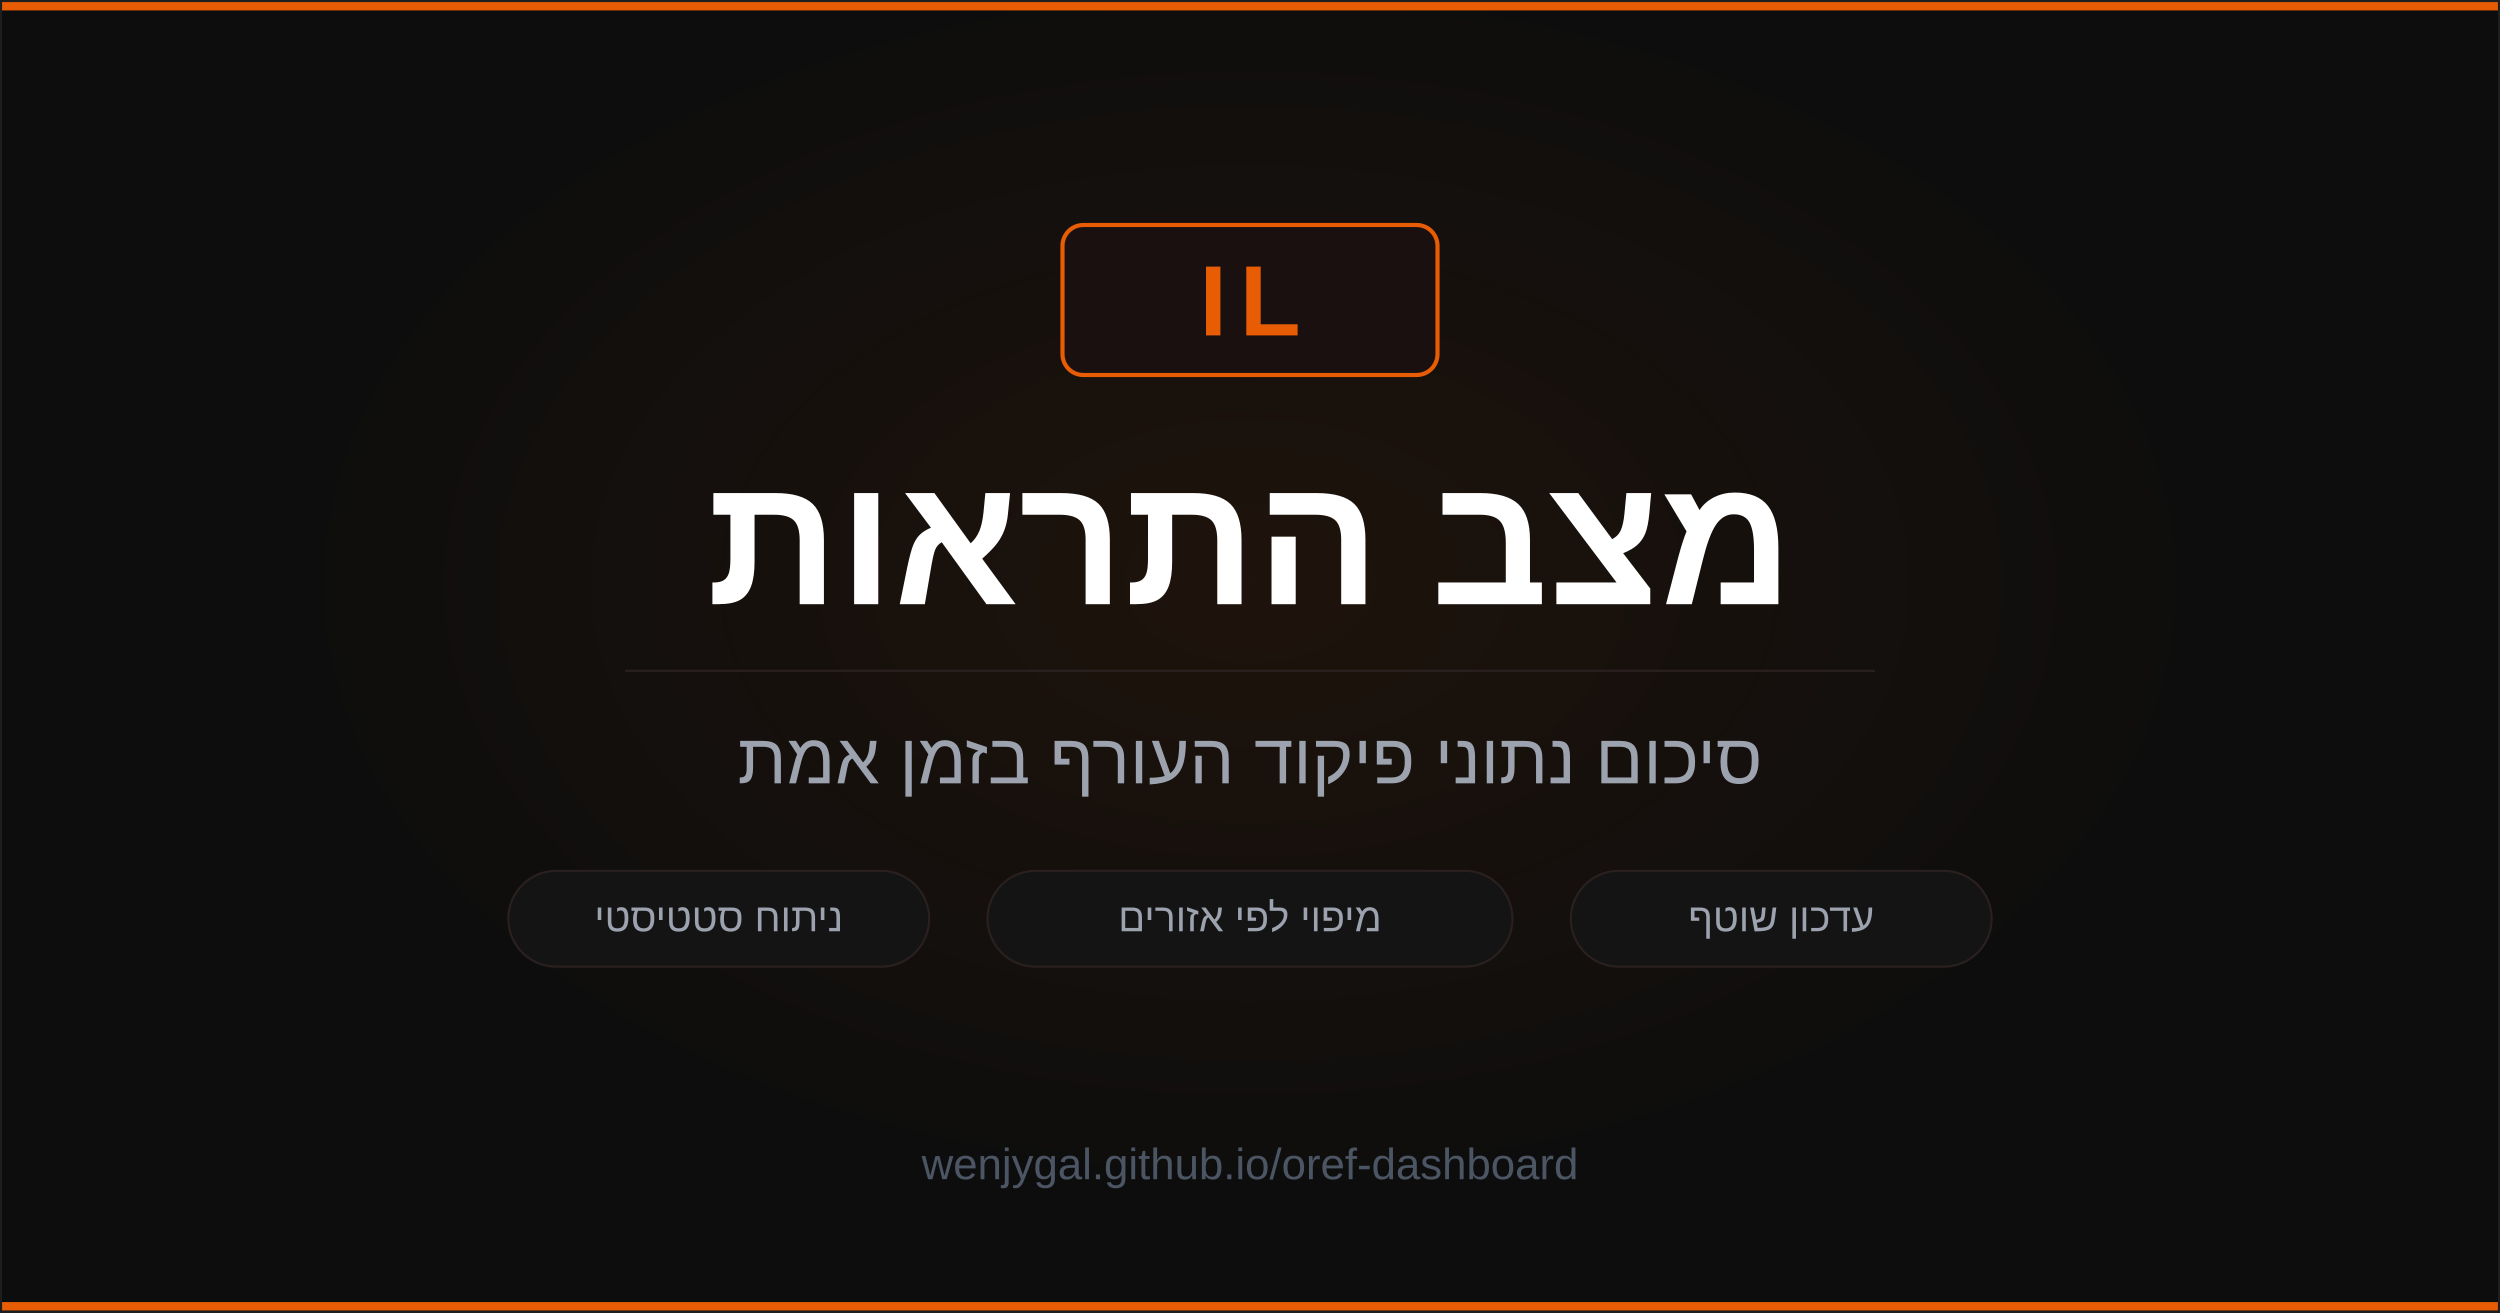
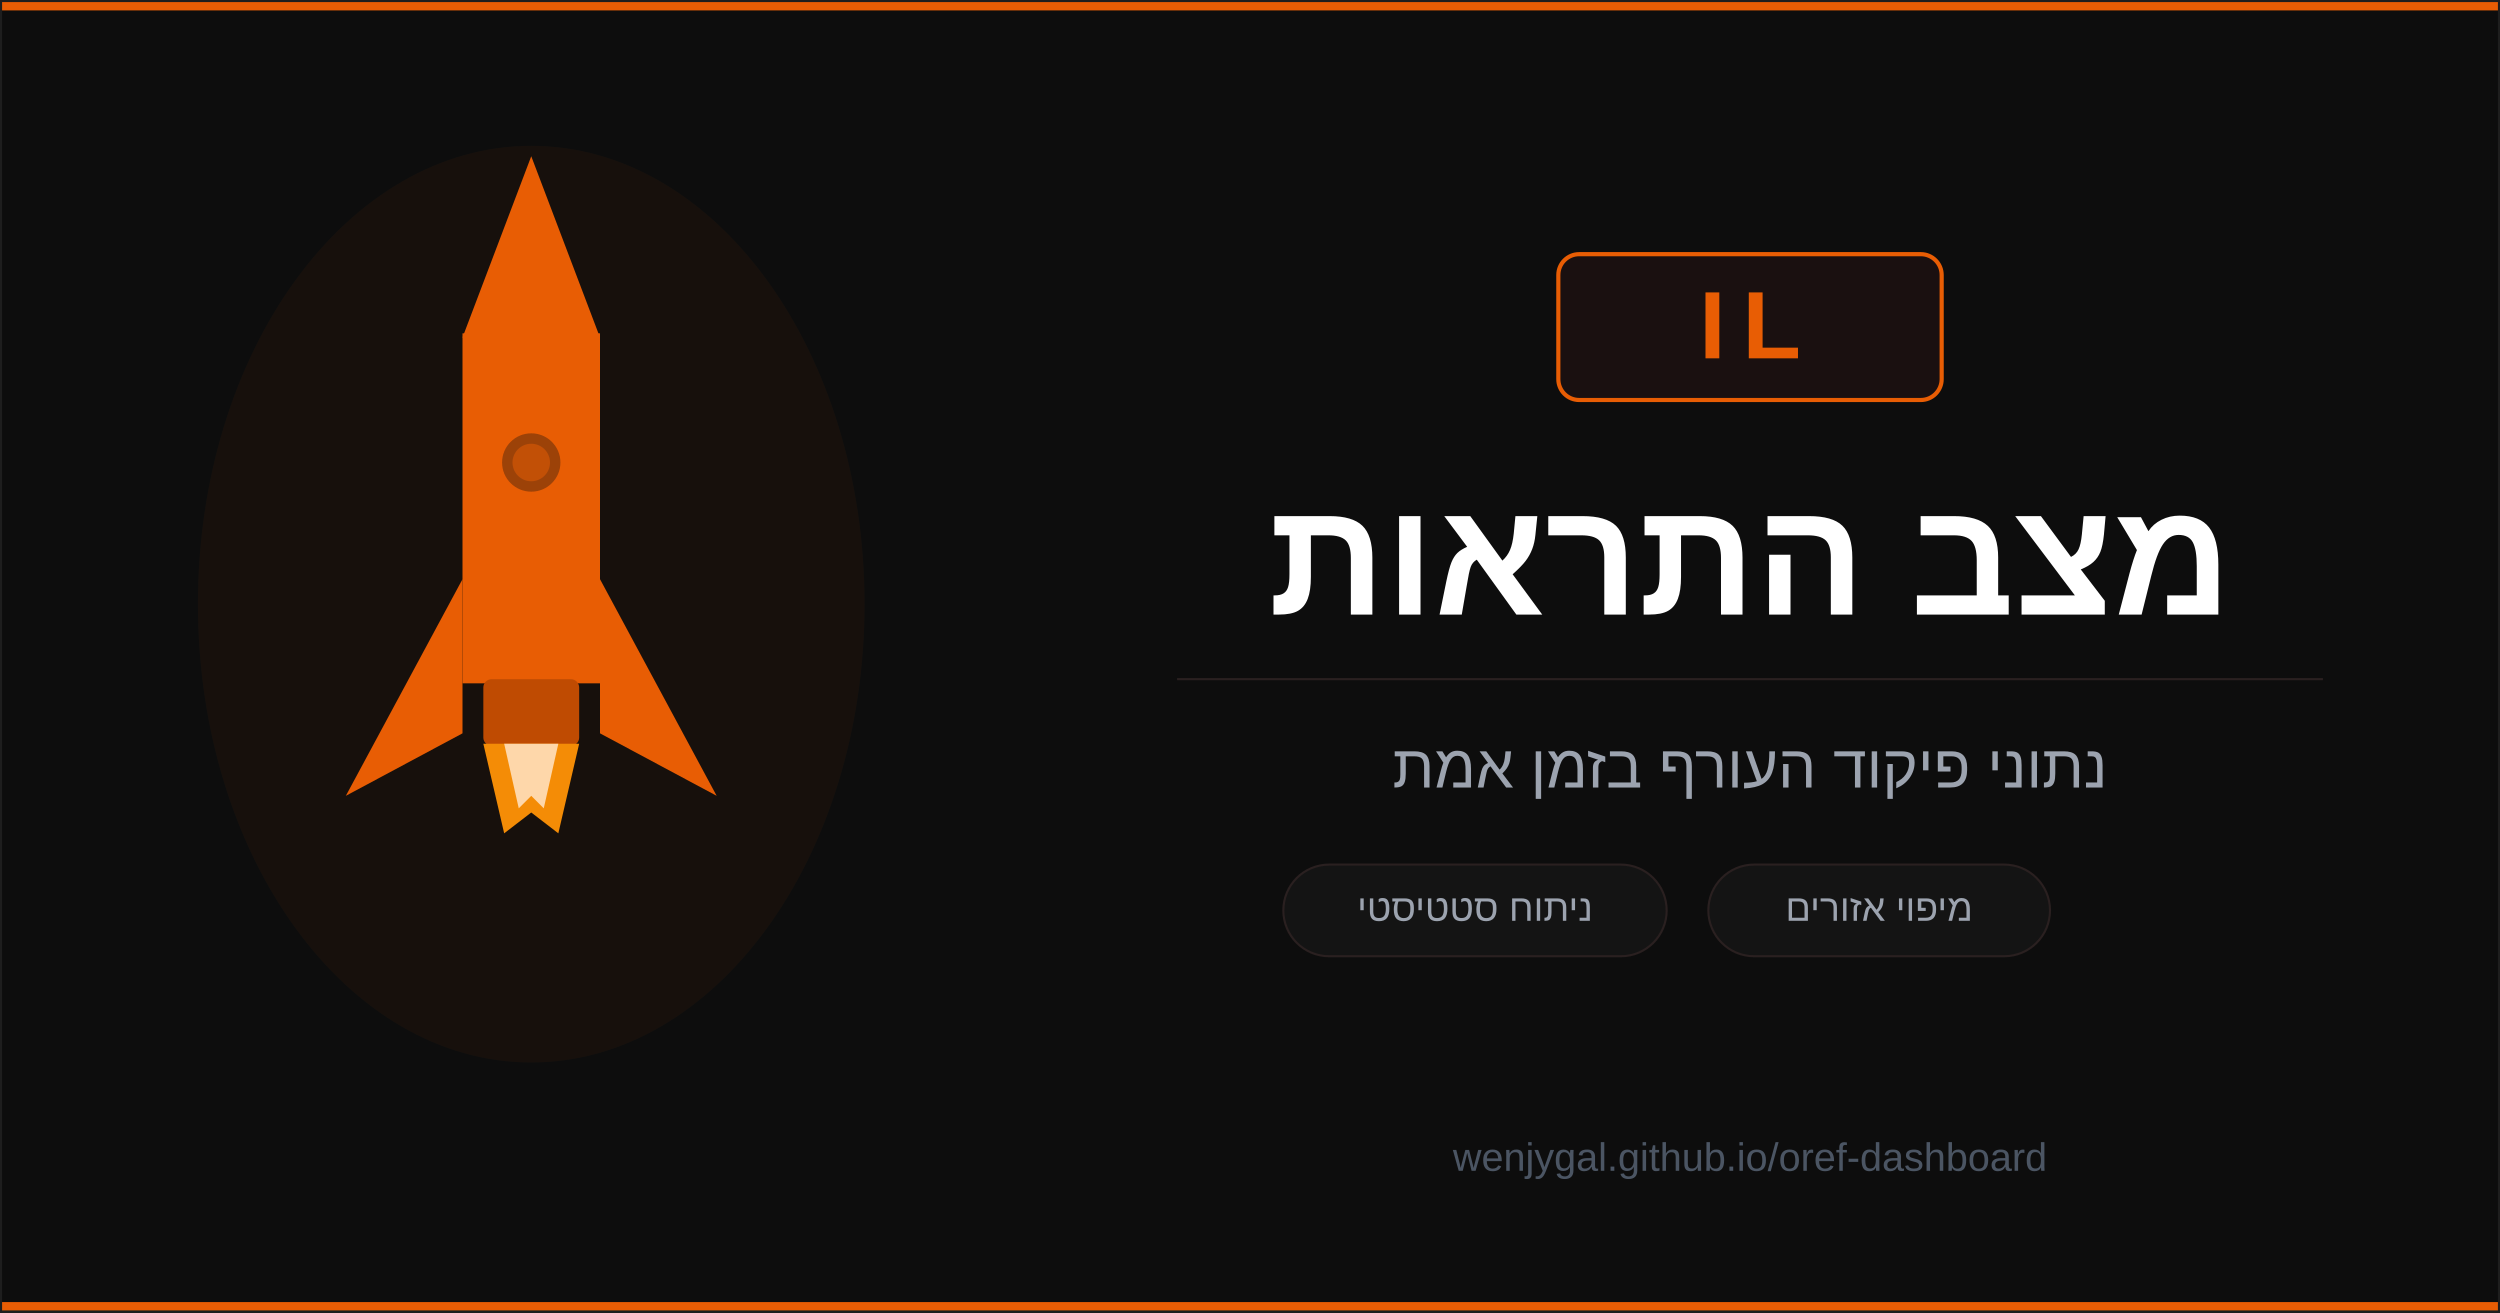
<svg xmlns="http://www.w3.org/2000/svg" width="1200" height="630" viewBox="0 0 1200 630">
-   <defs>
-     <radialGradient id="glow" cx="50%" cy="50%" r="50%">
-       <stop offset="0%" style="stop-color:#e85d04;stop-opacity:0.08" />
-       <stop offset="100%" style="stop-color:#e85d04;stop-opacity:0" />
-     </radialGradient>
-   </defs>
  <rect width="1200" height="630" fill="#0d0d0d" />
-   <ellipse cx="600" cy="280" rx="480" ry="300" fill="url(#glow)" />
  <rect x="0" y="0" width="1200" height="5" fill="#e85d04" />
  <rect x="0" y="625" width="1200" height="5" fill="#e85d04" />
  <rect x="0" y="0" width="1200" height="630" fill="none" stroke="#1e1e1e" stroke-width="2" />
-   <rect x="510" y="108" width="180" height="72" rx="10" fill="#1a1010" stroke="#e85d04" stroke-width="2" />
-   <text x="600" y="161" font-family="Arial, Helvetica, sans-serif" font-size="48" font-weight="900" fill="#e85d04" text-anchor="middle" letter-spacing="6">IL</text>
-   <text x="600" y="290" font-family="Arial, Helvetica, sans-serif" font-size="88" font-weight="bold" fill="#ffffff" text-anchor="middle">מצב התראות</text>
-   <line x1="300" y1="322" x2="900" y2="322" stroke="#2a2020" stroke-width="1" />
-   <text x="600" y="376" font-family="Arial, Helvetica, sans-serif" font-size="34" fill="#9ca3af" text-anchor="middle">סיכום נתוני פיקוד העורף בזמן אמת</text>
-   <rect x="244" y="418" width="202" height="46" rx="23" fill="#141414" stroke="#2a2020" stroke-width="1" />
-   <text x="345" y="447" font-family="Arial, Helvetica, sans-serif" font-size="19" fill="#9ca3af" text-anchor="middle">ניתוח סטטיסטי</text>
-   <rect x="474" y="418" width="252" height="46" rx="23" fill="#141414" stroke="#2a2020" stroke-width="1" />
-   <text x="600" y="447" font-family="Arial, Helvetica, sans-serif" font-size="19" fill="#9ca3af" text-anchor="middle">מיפוי לפי אזורים</text>
-   <rect x="754" y="418" width="202" height="46" rx="23" fill="#141414" stroke="#2a2020" stroke-width="1" />
-   <text x="855" y="447" font-family="Arial, Helvetica, sans-serif" font-size="19" fill="#9ca3af" text-anchor="middle">עדכון שוטף</text>
-   <text x="600" y="566" font-family="Arial, Helvetica, sans-serif" font-size="21" fill="#4b5563" text-anchor="middle">wenjygal.github.io/oref-dashboard</text>
+   <ellipse cx="255" cy="290" rx="160" ry="220" fill="#e85d04" opacity="0.05" />
+   <polygon points="255,75 222,162 288,162" fill="#e85d04" />
+   <rect x="222" y="160" width="66" height="168" fill="#e85d04" />
+   <circle cx="255" cy="222" r="14" fill="#0d0d0d" opacity="0.35" />
+   <circle cx="255" cy="222" r="9" fill="#e85d04" opacity="0.5" />
+   <polygon points="222,278 166,382 222,352" fill="#e85d04" />
+   <polygon points="288,278 344,382 288,352" fill="#e85d04" />
+   <rect x="232" y="326" width="46" height="32" rx="4" fill="#bf4b02" />
+   <polygon points="232,357 278,357 268,400 255,390 242,400" fill="#f48c06" />
+   <polygon points="242,357 268,357 261,388 255,382 249,388" fill="#fed7aa" />
+   <rect x="748" y="122" width="184" height="70" rx="10" fill="#1a1010" stroke="#e85d04" stroke-width="2" />
+   <text x="840" y="172" font-family="Arial, Helvetica, sans-serif" font-size="46" font-weight="900" fill="#e85d04" text-anchor="middle" letter-spacing="8">IL</text>
+   <text x="840" y="295" font-family="Arial, Helvetica, sans-serif" font-size="78" font-weight="bold" fill="#ffffff" text-anchor="middle">מצב התראות</text>
+   <line x1="565" y1="326" x2="1115" y2="326" stroke="#2a2020" stroke-width="1" />
+   <text x="840" y="378" font-family="Arial, Helvetica, sans-serif" font-size="29" fill="#9ca3af" text-anchor="middle">נתוני פיקוד העורף בזמן אמת</text>
+   <rect x="616" y="415" width="184" height="44" rx="22" fill="#141414" stroke="#2a2020" stroke-width="1" />
+   <text x="708" y="442" font-family="Arial, Helvetica, sans-serif" font-size="18" fill="#9ca3af" text-anchor="middle">ניתוח סטטיסטי</text>
+   <rect x="820" y="415" width="164" height="44" rx="22" fill="#141414" stroke="#2a2020" stroke-width="1" />
+   <text x="902" y="442" font-family="Arial, Helvetica, sans-serif" font-size="18" fill="#9ca3af" text-anchor="middle">מיפוי אזורים</text>
+   <text x="840" y="562" font-family="Arial, Helvetica, sans-serif" font-size="19" fill="#4b5563" text-anchor="middle">wenjygal.github.io/oref-dashboard</text>
</svg>
